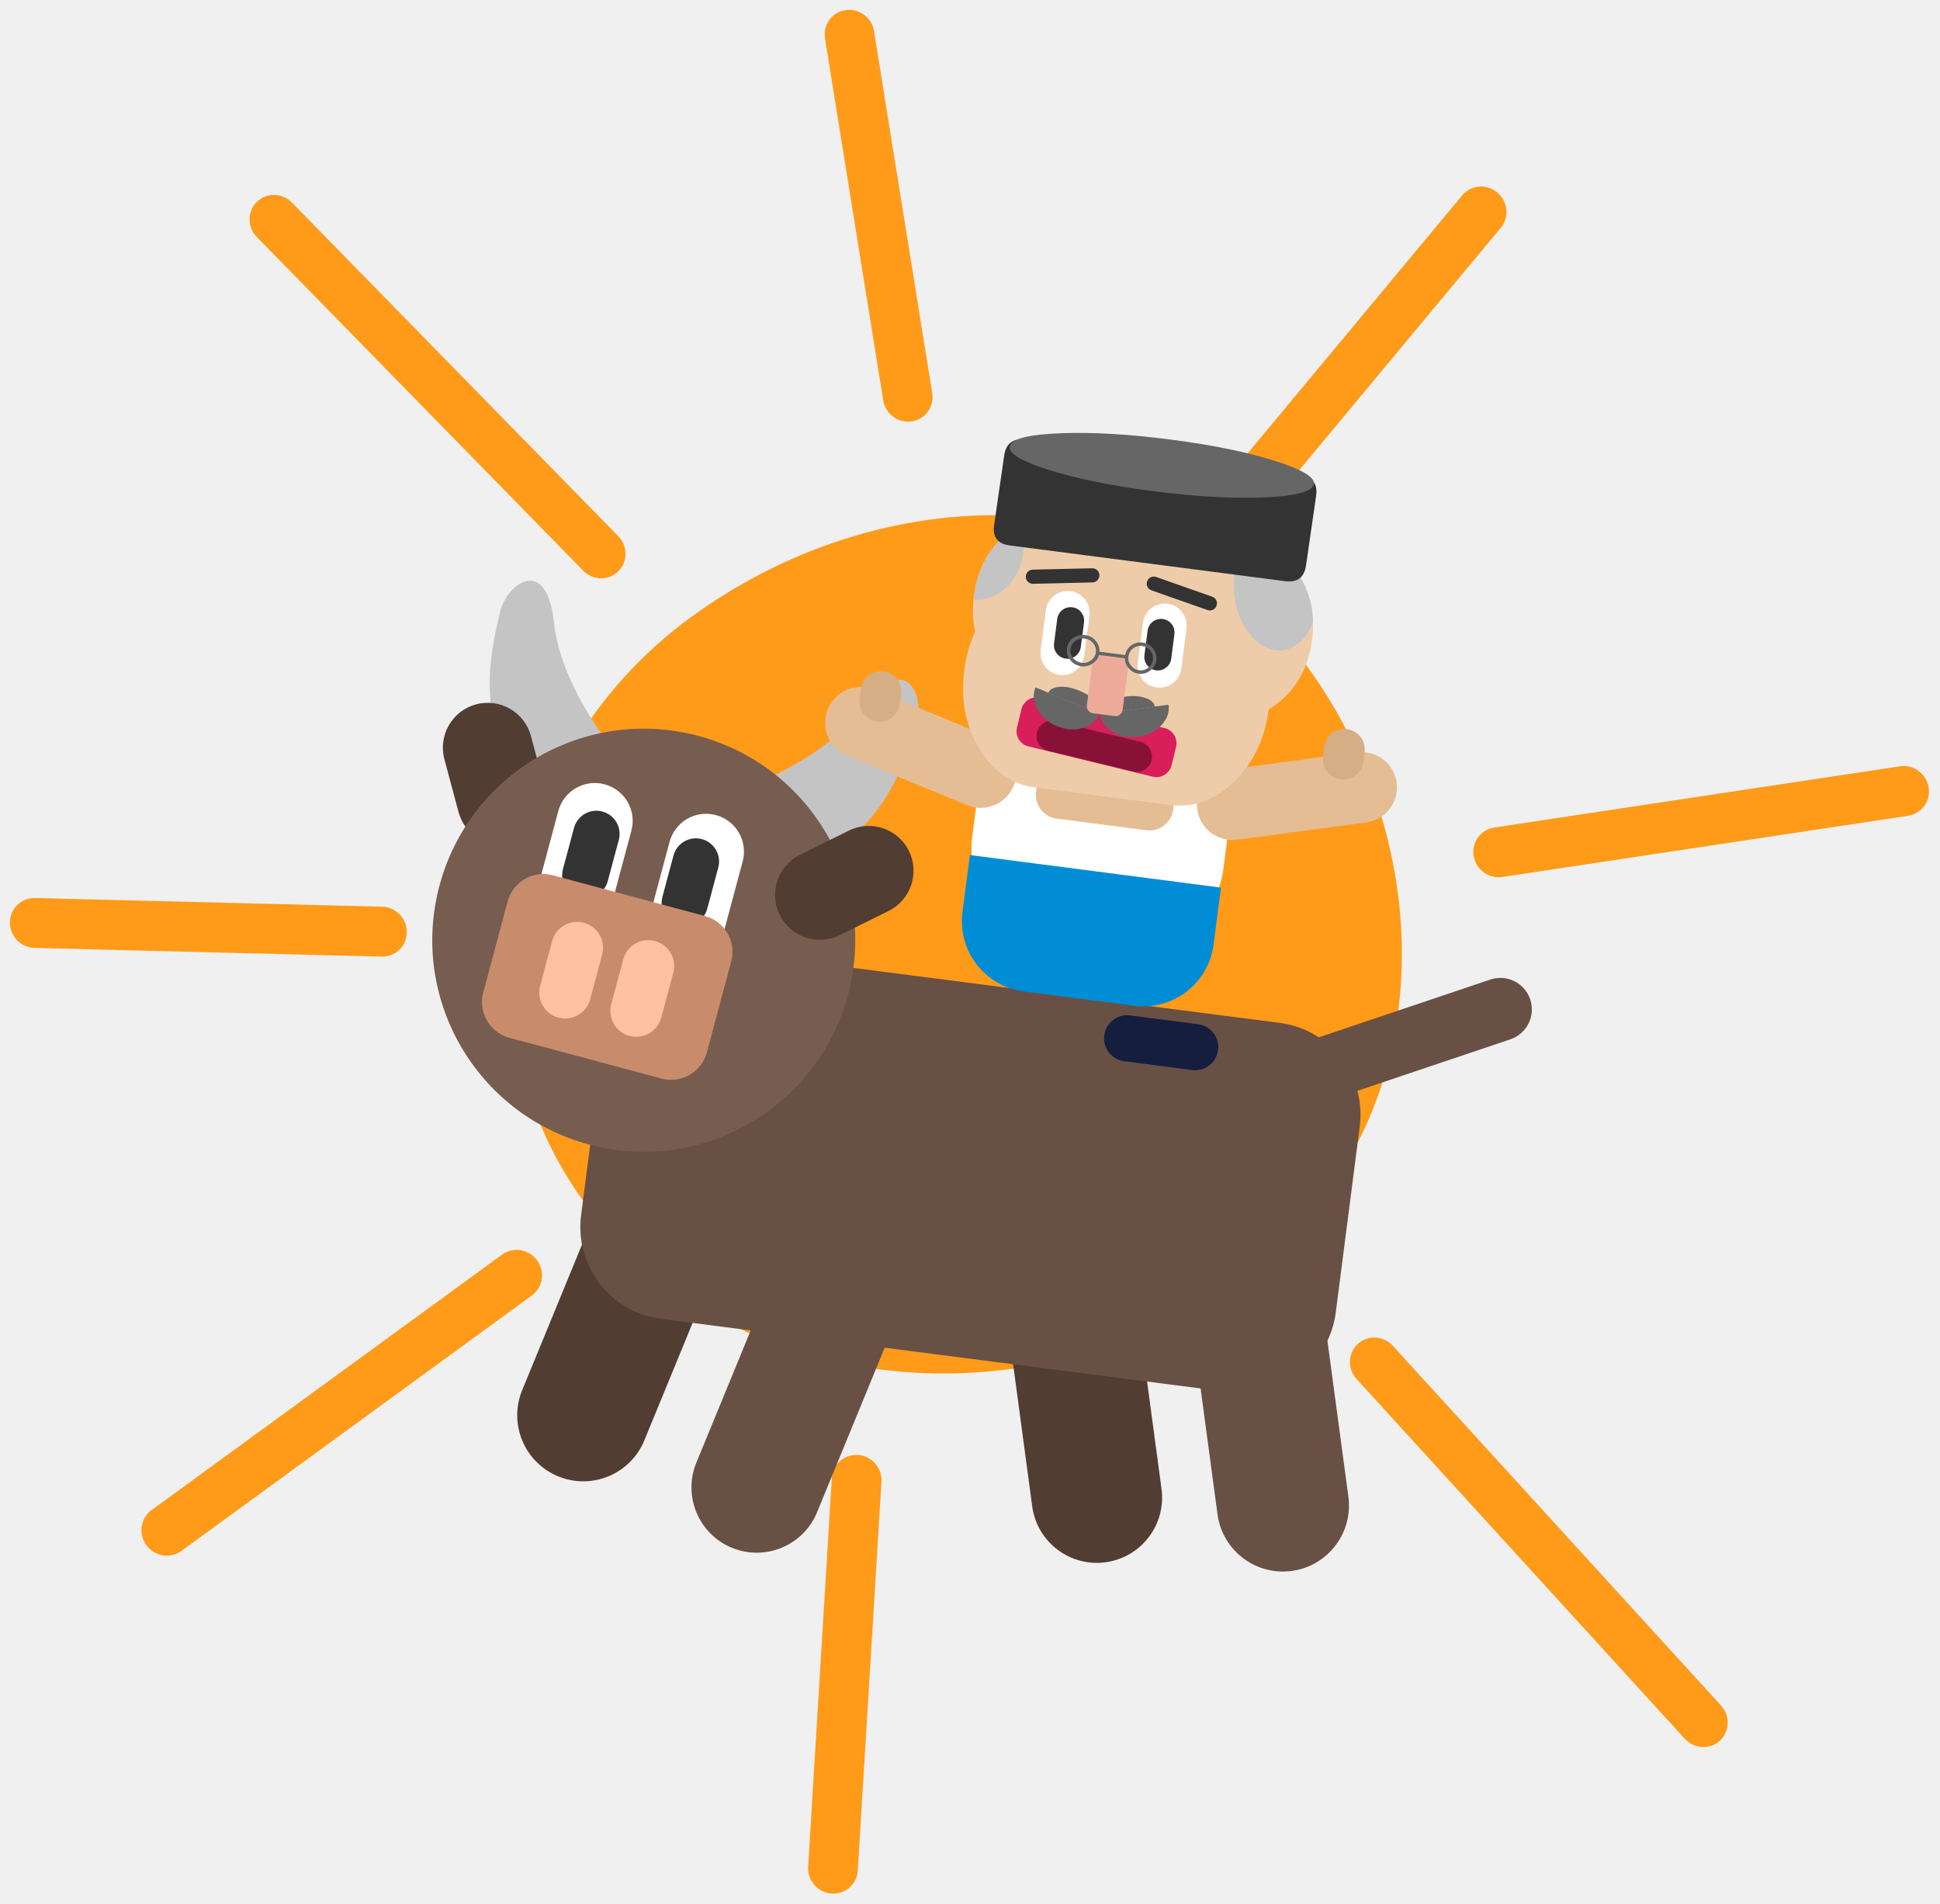
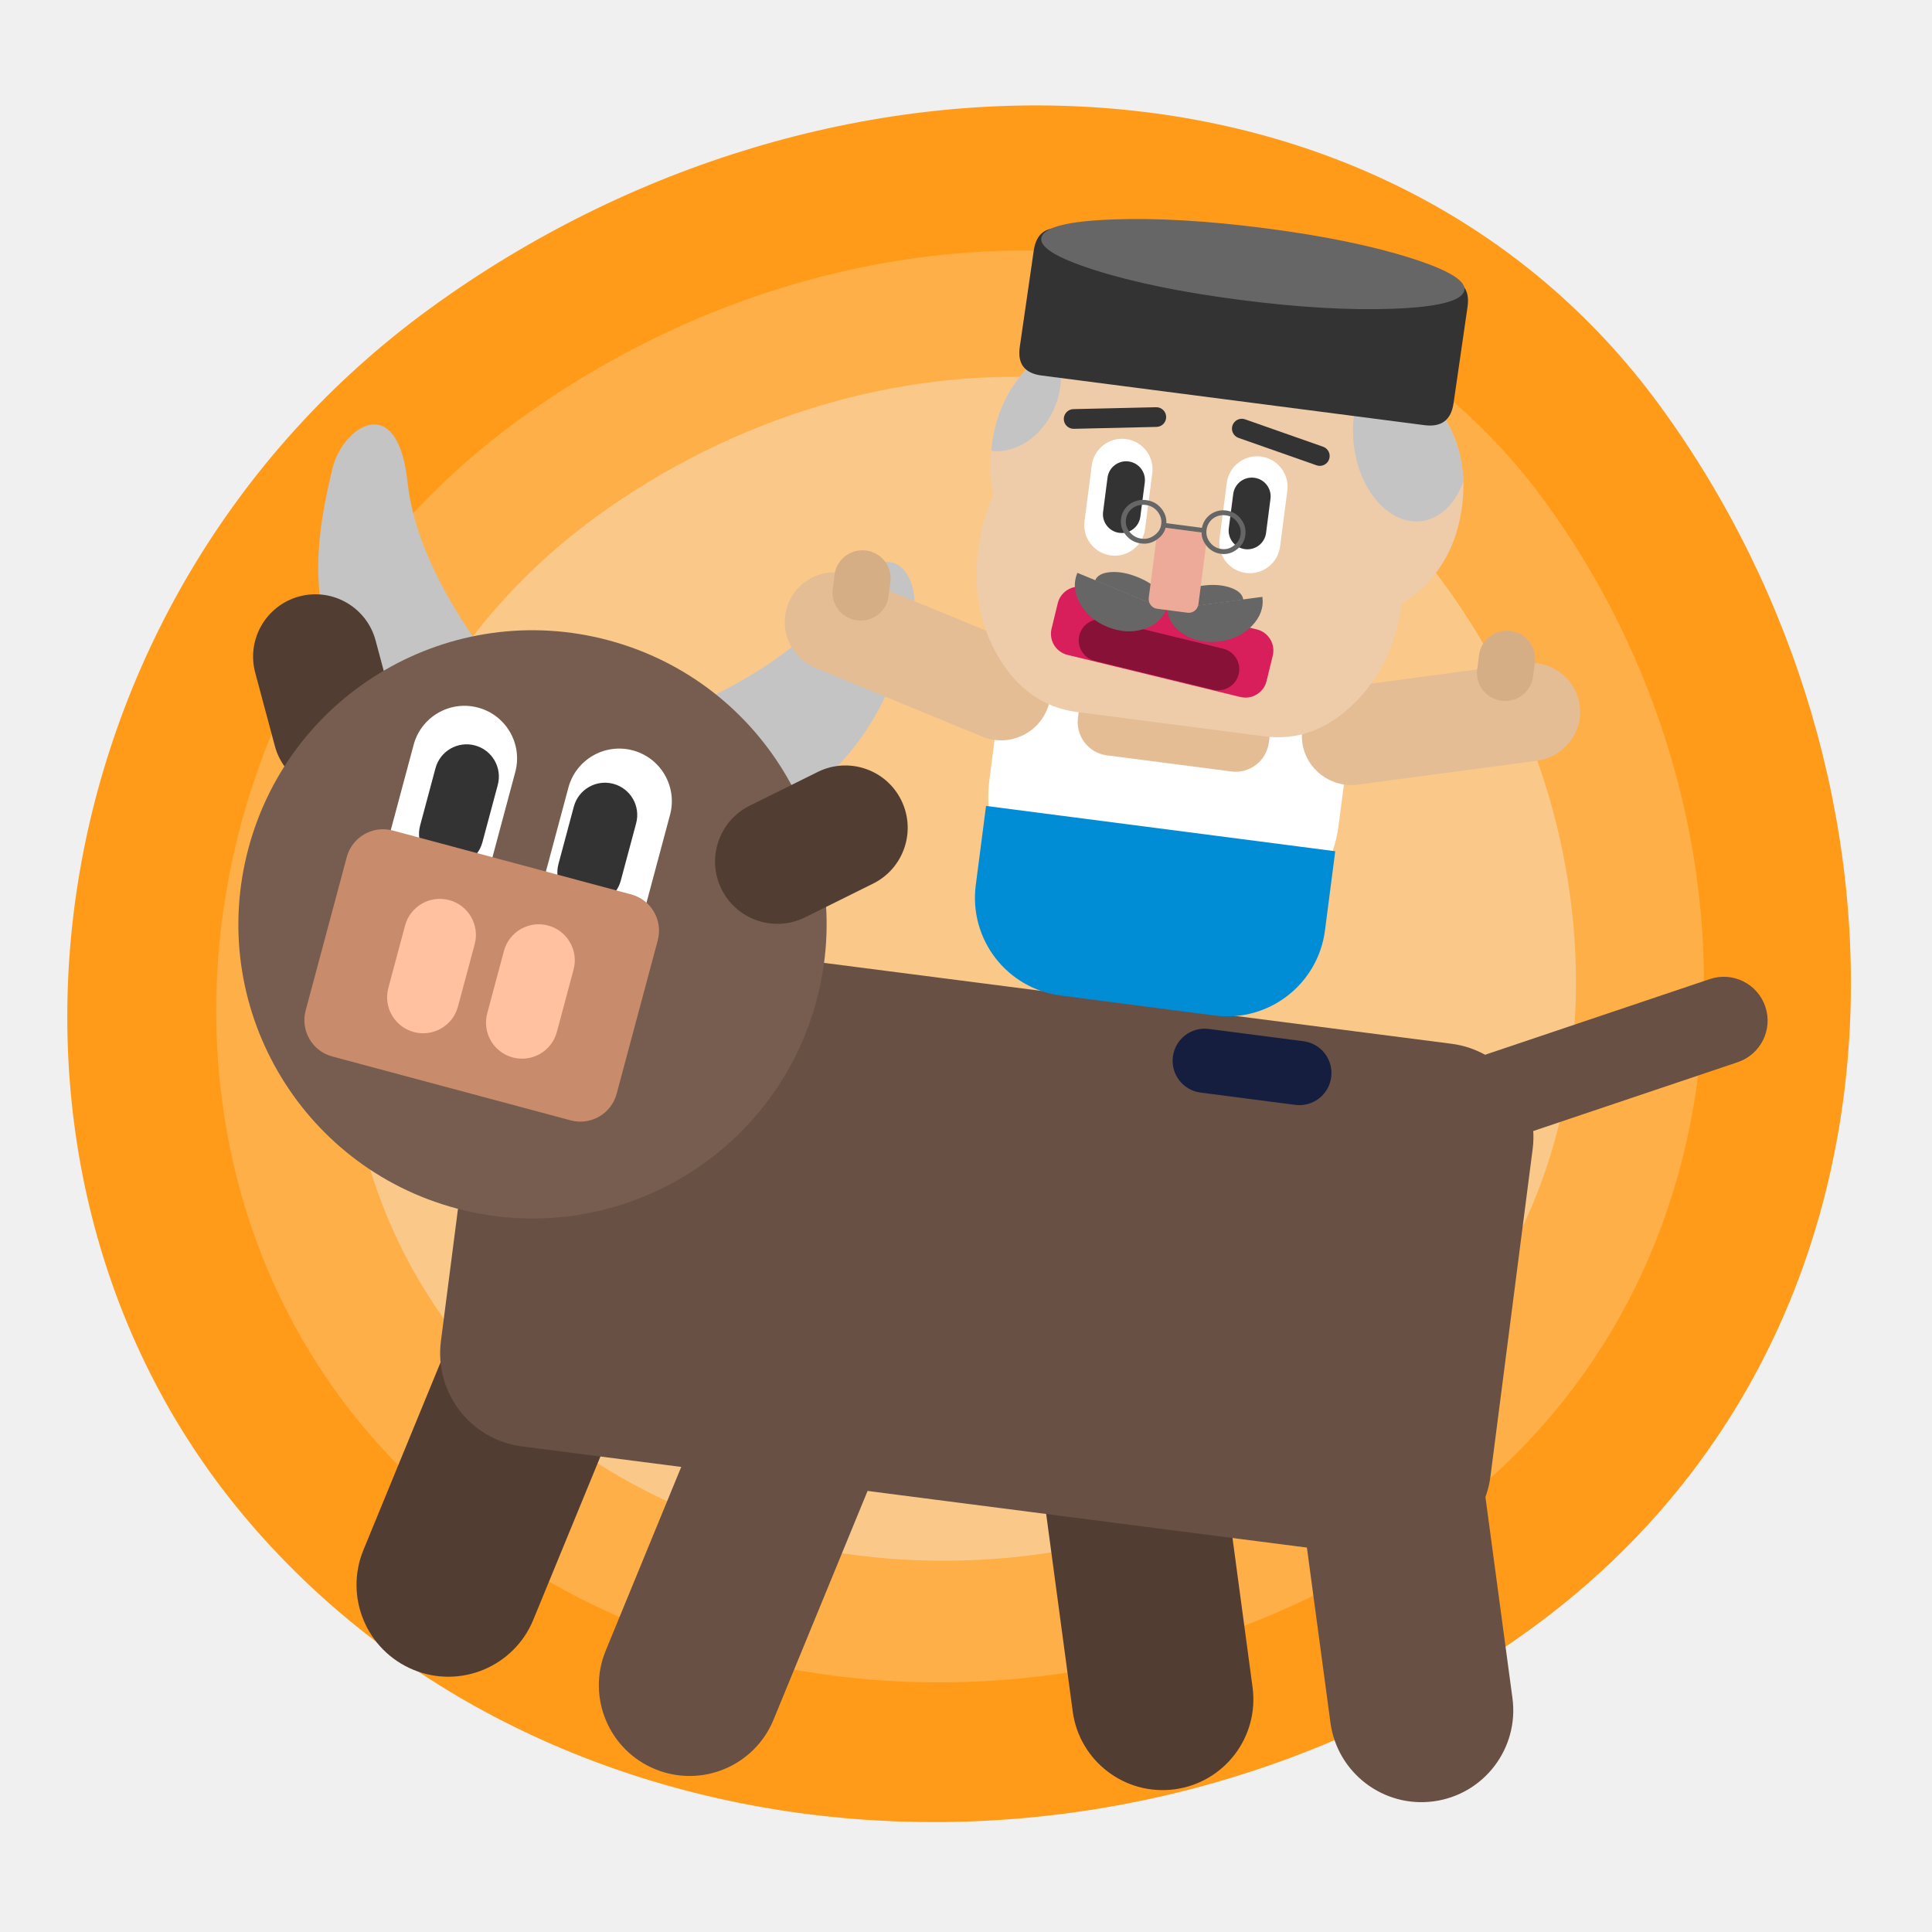
- <svg xmlns="http://www.w3.org/2000/svg" width="632" height="620" viewBox="0 0 632 620" fill="none">
+ <svg xmlns="http://www.w3.org/2000/svg" width="620" height="620" viewBox="0 0 620 620" fill="none">
  <g clip-path="url(#clip0)">
-     <path d="M559.587 567.503C557.994 568.661 556.022 569.182 554.049 568.966C552.075 568.751 550.238 567.814 548.889 566.336L441.867 449.058C440.44 447.46 439.69 445.37 439.779 443.244C439.868 441.118 440.789 439.126 442.343 437.701C443.897 436.276 445.958 435.532 448.079 435.632C450.2 435.731 452.209 436.666 453.672 438.232L560.695 555.512C562.15 557.106 562.924 559.206 562.847 561.349C562.769 563.491 561.846 565.501 560.281 566.937C560.06 567.138 559.828 567.327 559.587 567.503Z" fill="#FF9B19" />
-     <path d="M425.569 216.657C470.116 277.578 469.999 368.283 404.632 415.843C339.265 463.403 245.771 456.652 195.989 398.654C146.827 341.378 159.938 248.405 225.305 200.845C290.672 153.285 381.022 155.736 425.569 216.657Z" fill="#FF9B19" />
-     <path d="M200.519 186.841C198.964 187.971 197.048 188.495 195.119 188.319C193.19 188.143 191.377 187.278 190.011 185.881L83.655 77.191C82.907 76.426 82.314 75.524 81.91 74.535C81.506 73.546 81.299 72.49 81.3 71.428C81.303 69.282 82.155 67.238 83.669 65.747C85.183 64.255 87.236 63.439 89.374 63.476C91.513 63.513 93.563 64.401 95.074 65.945L201.423 174.636C202.242 175.472 202.875 176.473 203.278 177.571C203.681 178.668 203.845 179.835 203.759 180.994C203.672 182.153 203.338 183.275 202.778 184.285C202.218 185.294 201.446 186.167 200.514 186.844L200.519 186.841Z" fill="#FF9B19" />
-     <path d="M300.531 135.825C299.415 136.636 298.105 137.142 296.727 137.294C295.349 137.446 293.95 137.24 292.664 136.694C291.378 136.148 290.248 135.282 289.383 134.178C288.519 133.074 287.948 131.77 287.727 130.392L268.764 12.488C268.421 10.358 268.934 8.193 270.19 6.469C271.446 4.744 273.341 3.602 275.459 3.293C277.578 2.983 279.745 3.533 281.485 4.82C283.225 6.107 284.395 8.026 284.737 10.156L303.701 128.06C303.939 129.533 303.768 131.036 303.209 132.406C302.65 133.775 301.724 134.958 300.531 135.825V135.825Z" fill="#FF9B19" />
-     <path d="M129.242 310.052C127.828 311.076 126.112 311.605 124.353 311.558L10.992 308.726C8.892 308.599 6.91 307.66 5.463 306.107C4.017 304.555 3.219 302.51 3.237 300.403C3.256 298.296 4.089 296.291 5.562 294.811C7.035 293.331 9.032 292.492 11.134 292.469L124.484 295.302C126.185 295.344 127.839 295.921 129.211 296.951C130.583 297.982 131.605 299.414 132.131 301.044C132.657 302.675 132.661 304.422 132.143 306.038C131.624 307.655 130.61 309.059 129.242 310.052V310.052Z" fill="#FF9B19" />
-     <path d="M173.288 421.914L59.089 505.139C57.352 506.405 55.175 506.918 53.036 506.565C50.897 506.212 48.971 505.023 47.683 503.258C46.395 501.493 45.849 499.298 46.166 497.155C46.483 495.013 47.637 493.098 49.374 491.832L163.573 408.607C165.31 407.341 167.487 406.828 169.626 407.181C171.765 407.534 173.69 408.723 174.979 410.488C176.267 412.253 176.813 414.448 176.496 416.591C176.178 418.733 175.025 420.648 173.288 421.914Z" fill="#FF9B19" />
-     <path d="M276.181 615.217C274.942 616.118 273.466 616.641 271.927 616.725C270.388 616.809 268.85 616.45 267.494 615.691C266.138 614.931 265.02 613.803 264.272 612.438C263.524 611.074 263.176 609.53 263.27 607.987L270.98 481.464C271.029 480.388 271.29 479.337 271.75 478.37C272.21 477.404 272.858 476.541 273.658 475.834C274.457 475.126 275.391 474.588 276.406 474.249C277.421 473.911 278.496 473.779 279.569 473.862C280.642 473.945 281.691 474.241 282.655 474.733C283.619 475.224 284.479 475.902 285.185 476.726C285.891 477.55 286.428 478.504 286.766 479.532C287.104 480.56 287.235 481.643 287.153 482.716L279.443 609.239C279.372 610.421 279.044 611.569 278.48 612.602C277.917 613.635 277.132 614.528 276.181 615.217V615.217Z" fill="#FF9B19" />
-     <path d="M625.108 264.254C624.075 265.005 622.874 265.497 621.605 265.687L489.522 285.616C488.464 285.789 487.379 285.749 486.329 285.498C485.28 285.247 484.287 284.791 483.408 284.155C482.53 283.52 481.783 282.718 481.212 281.795C480.64 280.873 480.255 279.849 480.078 278.783C479.902 277.717 479.937 276.63 480.183 275.584C480.429 274.539 480.88 273.556 481.511 272.693C482.141 271.83 482.938 271.103 483.856 270.556C484.773 270.008 485.792 269.651 486.855 269.504L618.939 249.57C620.739 249.297 622.588 249.641 624.187 250.548C625.787 251.454 627.045 252.869 627.757 254.565C628.47 256.261 628.596 258.14 628.115 259.897C627.635 261.655 626.575 263.189 625.108 264.254Z" fill="#FF9B19" />
-     <path d="M409.305 169.5C407.709 170.658 405.736 171.184 403.758 170.979C401.78 170.773 399.934 169.85 398.567 168.384C397.2 166.917 396.407 165.009 396.336 163.017C396.266 161.026 396.924 159.089 398.186 157.571L476.38 63.581C477.757 61.95 479.73 60.941 481.869 60.775C484.007 60.609 486.138 61.3 487.796 62.696C489.455 64.092 490.506 66.08 490.721 68.228C490.936 70.375 490.297 72.507 488.943 74.158L410.748 168.148C410.324 168.656 409.84 169.11 409.305 169.5Z" fill="#FF9B19" />
-     <path d="M281.693 229.868C268.6 247.811 240.512 258.568 228.105 261.703C230.512 273.61 241.169 294.261 264.536 281.605C287.903 268.948 294.068 250.887 298.587 235.838C301.425 226.388 294.786 211.925 281.693 229.868Z" fill="#C4C4C4" />
-     <path d="M180.468 202.745C182.835 224.831 201.782 248.19 210.959 257.109C202.921 266.217 183.367 278.773 169.458 256.129C155.55 233.484 159.242 214.761 162.853 199.468C165.12 189.866 178.101 180.659 180.468 202.745Z" fill="#C4C4C4" />
-     <rect x="319.447" y="365.467" width="42.508" height="147.498" rx="21.254" transform="rotate(-7.65429 319.447 365.467)" fill="#523D33" />
-     <rect x="495.225" y="315.761" width="20.532" height="100.872" rx="10.266" transform="rotate(71.3905 495.225 315.761)" fill="#685044" />
-     <rect x="218.017" y="336.235" width="43.02" height="147.498" rx="21.51" transform="rotate(22.3457 218.017 336.235)" fill="#523D33" />
-     <rect x="200.973" y="305.308" width="247.879" height="121.379" rx="30.149" transform="rotate(7.34571 200.973 305.308)" fill="#685044" />
-     <rect x="274.86" y="359.601" width="42.508" height="147.498" rx="21.254" transform="rotate(22.3457 274.86 359.601)" fill="#685044" />
-     <rect x="379.849" y="368.324" width="43.02" height="147.498" rx="21.51" transform="rotate(-7.65428 379.849 368.324)" fill="#685044" />
-     <path d="M402.448 252.93C404.624 236.156 392.782 220.793 375.999 218.617L354.978 215.89C338.194 213.714 322.825 225.547 320.65 242.321L316.74 272.465C314.565 289.239 326.406 304.601 343.19 306.778L364.211 309.504C380.994 311.681 396.363 299.848 398.539 283.074L402.448 252.93Z" fill="white" />
-     <path d="M396.809 342.012C397.343 337.896 394.445 334.127 390.337 333.594L368.133 330.714C364.024 330.181 360.261 333.086 359.727 337.202V337.202C359.193 341.318 362.091 345.087 366.2 345.62L388.403 348.5C392.512 349.032 396.275 346.128 396.809 342.012V342.012Z" fill="#151E3F" />
-     <path d="M390.04 263.602C389.197 257.294 393.687 251.49 400.068 250.637L441.937 245.043C448.318 244.19 454.174 248.613 455.017 254.921V254.921C455.86 261.229 451.37 267.034 444.989 267.886L403.12 273.481C396.739 274.333 390.883 269.911 390.04 263.602V263.602Z" fill="#E4BD95" />
-     <path d="M431.444 243.132C431.909 239.545 435.216 237.017 438.83 237.486V237.486C442.444 237.955 444.997 241.242 444.532 244.829L444.094 248.2C443.629 251.787 440.322 254.314 436.708 253.846V253.846C433.094 253.377 430.541 250.089 431.007 246.503L431.444 243.132Z" fill="#D6AE86" />
-     <path d="M330.249 255.904C327.799 261.851 320.991 264.687 315.044 262.236L276.019 246.16C270.072 243.71 267.237 236.902 269.687 230.954V230.954C272.137 225.007 278.945 222.172 284.892 224.622L323.916 240.698C329.864 243.149 332.699 249.956 330.249 255.904V255.904Z" fill="#E4BD95" />
-     <path d="M280.477 224.291C280.942 220.704 284.249 218.176 287.863 218.645V218.645C291.477 219.114 294.03 222.401 293.565 225.988L293.127 229.359C292.662 232.946 289.355 235.474 285.741 235.005V235.005C282.127 234.536 279.574 231.249 280.04 227.662L280.477 224.291Z" fill="#D6AE86" />
-     <path d="M386.08 233.773C386.639 229.464 383.619 225.52 379.335 224.964L350.132 221.176C345.848 220.621 341.922 223.664 341.363 227.974L337.493 257.811C336.934 262.12 339.954 266.065 344.238 266.62L373.441 270.408C377.725 270.963 381.651 267.92 382.21 263.61L386.08 233.773Z" fill="#E4BD95" />
-     <path d="M313.555 297.026C311.915 309.672 320.815 321.25 333.434 322.887L369.535 327.569C382.154 329.206 393.713 320.281 395.354 307.635L397.759 289.088L315.96 278.479L313.555 297.026Z" fill="#008DD5" />
-     <path d="M402.023 254.607C395.794 260.643 388.877 263.168 381.272 262.182L337.185 256.464C329.58 255.477 323.522 251.27 319.011 243.84C314.536 236.345 312.919 227.819 314.158 218.264C314.755 213.66 315.934 209.468 317.694 205.69C316.896 202.05 316.764 198.168 317.299 194.043C318.29 186.405 321.287 180.163 326.29 175.315C331.265 170.464 336.806 168.434 342.912 169.226L409.022 177.8C415.1 178.589 419.939 181.965 423.54 187.928C427.141 193.892 428.446 200.692 427.455 208.33C426.46 216.002 423.461 222.263 418.458 227.11C416.797 228.72 415.076 230.022 413.295 231.015C413.291 231.047 413.286 231.082 413.282 231.12C412.042 240.676 408.289 248.505 402.023 254.607Z" fill="#EECCAA" />
-     <path d="M372.351 202.816C372.86 198.893 376.446 196.125 380.362 196.633V196.633C384.277 197.14 387.038 200.732 386.53 204.655L384.836 217.715C384.327 221.638 380.741 224.407 376.825 223.899V223.899C372.91 223.391 370.149 219.799 370.657 215.876L372.351 202.816Z" fill="white" />
-     <path d="M340.723 198.714C341.231 194.791 344.818 192.023 348.733 192.531V192.531C352.648 193.038 355.41 196.63 354.901 200.553L353.207 213.613C352.698 217.536 349.112 220.305 345.197 219.797V219.797C341.281 219.289 338.52 215.697 339.029 211.774L340.723 198.714Z" fill="white" />
-     <path d="M373.866 205.391C374.177 202.988 376.383 201.292 378.793 201.605V201.605C381.202 201.917 382.903 204.119 382.591 206.523L381.551 214.541C381.239 216.945 379.033 218.64 376.624 218.328V218.328C374.214 218.015 372.514 215.813 372.826 213.409L373.866 205.391Z" fill="#333333" />
-     <path d="M344.418 201.572C344.73 199.168 346.936 197.473 349.345 197.785V197.785C351.754 198.098 353.455 200.3 353.143 202.704L352.103 210.722C351.791 213.125 349.585 214.821 347.176 214.508V214.508C344.767 214.196 343.066 211.994 343.378 209.59L344.418 201.572Z" fill="#333333" />
-     <path d="M332.76 230.994C333.423 228.271 336.167 226.602 338.89 227.265L379.393 237.129C382.116 237.793 383.786 240.537 383.123 243.26L381.669 249.228C381.006 251.95 378.261 253.62 375.539 252.957L335.035 243.092C332.313 242.429 330.643 239.684 331.306 236.962L332.76 230.994Z" fill="#D81E5B" />
-     <path d="M337.816 238.527C338.462 235.874 341.137 234.247 343.79 234.893L371.503 241.643C374.156 242.289 375.783 244.964 375.137 247.617V247.617C374.491 250.27 371.816 251.897 369.163 251.251L341.45 244.501C338.797 243.855 337.17 241.18 337.816 238.527V238.527Z" fill="#881138" />
-     <path d="M337.348 223.878L347.712 228.148L358.193 232.465C357.241 234.776 355.415 236.325 352.716 237.113C350.018 237.901 347.224 237.7 344.336 236.51C341.447 235.32 339.322 233.495 337.961 231.035C336.601 228.575 336.396 226.189 337.348 223.878Z" fill="#666666" />
-     <path d="M341.511 225.651L349.802 229.067L358.186 232.52C358.662 231.365 358.255 230.047 356.966 228.566C355.677 227.085 353.877 225.869 351.566 224.917C349.255 223.965 347.121 223.561 345.162 223.704C343.204 223.847 341.987 224.496 341.511 225.651Z" fill="#666666" />
-     <path d="M380.691 229.5L369.581 230.984L358.346 232.485C358.677 234.962 360.046 236.926 362.455 238.376C364.863 239.826 367.616 240.344 370.712 239.931C373.809 239.517 376.329 238.295 378.272 236.263C380.216 234.232 381.022 231.977 380.691 229.5Z" fill="#666666" />
-     <path d="M376.213 230.152L367.326 231.339L358.337 232.54C358.172 231.301 358.901 230.13 360.526 229.027C362.15 227.924 364.201 227.208 366.678 226.877C369.155 226.546 371.323 226.699 373.18 227.337C375.037 227.975 376.048 228.913 376.213 230.152Z" fill="#666666" />
-     <path d="M367.568 216.89C367.732 215.628 366.854 214.473 365.608 214.312L358.488 213.388C357.241 213.227 356.098 214.119 355.935 215.381L354.076 229.714C353.912 230.977 354.79 232.131 356.036 232.293L363.156 233.216C364.403 233.378 365.546 232.486 365.709 231.223L367.568 216.89Z" fill="#EEAA99" />
-     <path fill-rule="evenodd" clip-rule="evenodd" d="M357.027 212.64C357.065 212.341 357.353 212.133 357.67 212.174L367.069 213.403C367.386 213.444 367.611 213.719 367.573 214.018C367.534 214.316 367.247 214.524 366.93 214.483L357.531 213.255C357.214 213.213 356.989 212.938 357.027 212.64Z" fill="#666666" />
-     <path fill-rule="evenodd" clip-rule="evenodd" d="M350.284 208.726C349.385 209.417 348.879 210.291 348.742 211.374C348.605 212.459 348.882 213.418 349.583 214.286C350.318 215.198 351.24 215.716 352.373 215.866C353.506 216.016 354.504 215.754 355.403 215.066C355.409 215.061 355.415 215.057 355.421 215.053C356.346 214.398 356.864 213.546 357 212.468C357.136 211.389 356.848 210.409 356.113 209.498C355.412 208.63 354.508 208.127 353.368 207.976C352.232 207.825 351.214 208.072 350.284 208.726ZM349.576 207.81C350.747 206.981 352.069 206.658 353.511 206.849C354.952 207.04 356.137 207.696 357.032 208.805C357.953 209.947 358.339 211.23 358.163 212.622C357.988 214.012 357.301 215.137 356.129 215.969C354.987 216.839 353.677 217.184 352.231 216.993C350.783 216.801 349.585 216.121 348.664 214.979C347.769 213.87 347.404 212.606 347.579 211.219C347.754 209.834 348.421 208.693 349.559 207.822C349.564 207.818 349.57 207.814 349.576 207.81Z" fill="#666666" />
-     <path fill-rule="evenodd" clip-rule="evenodd" d="M369.108 211.167C368.237 211.862 367.744 212.738 367.607 213.821C367.471 214.906 367.734 215.864 368.407 216.728C369.114 217.636 370.002 218.15 371.097 218.295C372.191 218.44 373.156 218.173 374.027 217.481C374.033 217.477 374.039 217.472 374.044 217.468C374.941 216.81 375.445 215.956 375.581 214.878C375.717 213.799 375.444 212.821 374.737 211.913C374.064 211.048 373.193 210.549 372.092 210.403C370.994 210.258 370.009 210.509 369.108 211.167ZM368.428 210.255C369.564 209.422 370.842 209.092 372.234 209.277C373.626 209.461 374.768 210.112 375.628 211.216C376.513 212.354 376.88 213.634 376.704 215.027C376.529 216.416 375.861 217.544 374.724 218.381C373.618 219.256 372.35 219.607 370.955 219.422C369.556 219.236 368.402 218.562 367.516 217.425C366.656 216.321 366.309 215.058 366.484 213.672C366.659 212.286 367.309 211.143 368.411 210.268C368.417 210.263 368.423 210.259 368.428 210.255Z" fill="#666666" />
-     <path d="M334.174 187.886C334.144 186.613 335.153 185.557 336.426 185.528L355.794 185.082C357.068 185.053 358.124 186.061 358.153 187.335V187.335C358.183 188.608 357.174 189.664 355.901 189.694L336.532 190.139C335.259 190.168 334.203 189.16 334.174 187.886V187.886Z" fill="#333333" />
-     <path d="M373.694 189.327C374.116 188.125 375.432 187.493 376.634 187.915L394.913 194.336C396.114 194.758 396.746 196.075 396.324 197.276V197.276C395.902 198.478 394.586 199.11 393.384 198.688L375.106 192.267C373.904 191.845 373.272 190.529 373.694 189.327V189.327Z" fill="#333333" />
-     <mask id="mask0" style="mask-type:alpha" maskUnits="userSpaceOnUse" x="313" y="169" width="115" height="94">
-       <path d="M402.023 254.607C395.794 260.643 388.877 263.168 381.272 262.182L337.185 256.464C329.58 255.478 323.522 251.27 319.011 243.841C314.536 236.345 312.919 227.82 314.158 218.264C314.755 213.66 315.934 209.469 317.694 205.69C316.896 202.051 316.764 198.168 317.299 194.043C318.29 186.405 321.287 180.163 326.29 175.315C331.265 170.464 336.806 168.434 342.912 169.226L409.022 177.8C415.1 178.589 419.939 181.965 423.54 187.928C427.141 193.892 428.446 200.693 427.455 208.33C426.46 216.003 423.461 222.263 418.458 227.11C416.797 228.72 415.076 230.022 413.295 231.015C413.291 231.048 413.286 231.083 413.282 231.12C412.042 240.676 408.289 248.505 402.023 254.607Z" fill="#EECCAA" />
+     <path d="M532.637 130.143C620.42 250.194 620.19 428.936 491.378 522.659C362.566 616.381 178.328 603.077 80.228 488.785C-16.649 375.918 9.187 192.707 137.999 98.985C266.81 5.263 444.853 10.093 532.637 130.143Z" fill="#FF9B19" />
+     <path d="M495.644 160.725C568.865 260.859 568.673 409.949 461.231 488.123C353.788 566.296 200.115 555.2 118.29 459.869C37.484 365.726 59.034 212.91 166.476 134.736C273.918 56.562 422.424 60.591 495.644 160.725Z" fill="#FFAF47" />
+     <path d="M463.435 187.353C523.975 270.146 523.817 393.417 434.981 458.052C346.146 522.688 219.085 513.514 151.43 434.692C84.618 356.852 102.436 230.5 191.272 165.865C280.107 101.229 402.895 104.56 463.435 187.353Z" fill="#FAC98A" />
+     <path d="M269.486 192.04C251.549 216.622 213.068 231.358 196.07 235.653C199.368 251.966 213.968 280.258 245.981 262.919C277.993 245.58 286.439 220.836 292.63 200.218C296.518 187.272 287.422 167.458 269.486 192.04Z" fill="#C4C4C4" />
+     <path d="M130.809 154.881C134.051 185.138 160.008 217.14 172.581 229.359C161.568 241.837 134.779 259.039 115.725 228.016C96.671 196.994 101.728 171.342 106.675 150.391C109.782 137.236 127.566 124.624 130.809 154.881Z" fill="#C4C4C4" />
+     <rect x="321.208" y="377.81" width="58.236" height="202.071" rx="29.118" transform="rotate(-7.65429 321.208 377.81)" fill="#523D33" />
+     <rect x="562.024" y="309.712" width="28.129" height="138.194" rx="14.064" transform="rotate(71.3905 562.024 309.712)" fill="#685044" />
+     <rect x="182.25" y="337.762" width="58.938" height="202.071" rx="29.469" transform="rotate(22.3457 182.25 337.762)" fill="#523D33" />
+     <rect x="158.899" y="295.392" width="339.592" height="166.288" rx="30.149" transform="rotate(7.34571 158.899 295.392)" fill="#685044" />
+     <rect x="260.125" y="369.773" width="58.236" height="202.071" rx="29.118" transform="rotate(22.3457 260.125 369.773)" fill="#685044" />
+     <rect x="403.959" y="381.724" width="58.938" height="202.071" rx="29.469" transform="rotate(-7.65428 403.959 381.724)" fill="#685044" />
+     <path d="M434.92 223.634C437.9 200.654 421.677 179.607 398.684 176.625L369.885 172.89C346.892 169.908 325.836 186.12 322.856 209.1L317.5 250.396C314.519 273.377 330.743 294.423 353.736 297.406L382.534 301.141C405.527 304.123 426.583 287.911 429.564 264.931L434.92 223.634Z" fill="white" />
+     <path d="M427.194 345.676C427.926 340.037 423.956 334.874 418.327 334.143L387.908 330.198C382.279 329.468 377.123 333.448 376.392 339.087V339.087C375.661 344.726 379.631 349.889 385.26 350.619L415.678 354.564C421.307 355.294 426.463 351.315 427.194 345.676V345.676Z" fill="#151E3F" />
+     <path d="M417.92 238.255C416.765 229.613 422.916 221.661 431.658 220.493L489.019 212.829C497.761 211.661 505.784 217.72 506.938 226.362V226.362C508.093 235.004 501.942 242.956 493.2 244.124L435.839 251.788C427.097 252.956 419.074 246.897 417.92 238.255V238.255Z" fill="#E4BD95" />
+     <path d="M474.643 210.21C475.28 205.296 479.811 201.833 484.762 202.475V202.475C489.713 203.117 493.21 207.621 492.573 212.535L491.974 217.154C491.337 222.067 486.806 225.53 481.855 224.888V224.888C476.904 224.246 473.407 219.742 474.044 214.828L474.643 210.21Z" fill="#D6AE86" />
+     <path d="M336.007 227.707C332.65 235.856 323.324 239.74 315.176 236.383L261.713 214.358C253.565 211.001 249.681 201.675 253.037 193.527V193.527C256.394 185.379 265.721 181.495 273.869 184.851L327.332 206.876C335.48 210.233 339.364 219.559 336.007 227.707V227.707Z" fill="#E4BD95" />
+     <path d="M267.82 184.398C268.457 179.484 272.987 176.022 277.939 176.664V176.664C282.89 177.306 286.387 181.81 285.75 186.724L285.151 191.342C284.514 196.256 279.983 199.719 275.032 199.077V199.077C270.081 198.434 266.583 193.93 267.221 189.016L267.82 184.398Z" fill="#D6AE86" />
+     <path d="M412.495 197.389C413.261 191.485 409.124 186.082 403.255 185.32L363.247 180.131C357.378 179.37 351.999 183.54 351.234 189.444L345.932 230.32C345.166 236.225 349.303 241.628 355.172 242.389L395.18 247.578C401.049 248.339 406.428 244.17 407.194 238.266L412.495 197.389Z" fill="#E4BD95" />
+     <path d="M313.136 284.044C310.889 301.369 323.082 317.232 340.37 319.474L389.829 325.889C407.117 328.131 422.953 315.904 425.2 298.579L428.495 273.17L316.432 258.635L313.136 284.044Z" fill="#008DD5" />
+     <path d="M434.338 225.931C425.803 234.201 416.327 237.66 405.909 236.309L345.509 228.475C335.091 227.124 326.792 221.359 320.611 211.181C314.481 200.913 312.265 189.233 313.963 176.141C314.781 169.834 316.396 164.092 318.807 158.916C317.714 153.929 317.534 148.611 318.267 142.959C319.624 132.496 323.729 123.943 330.583 117.302C337.399 110.656 344.99 107.875 353.355 108.96L443.925 120.707C452.253 121.787 458.883 126.412 463.816 134.582C468.749 142.752 470.537 152.069 469.179 162.532C467.816 173.044 463.707 181.62 456.853 188.261C454.577 190.467 452.22 192.25 449.78 193.611C449.775 193.655 449.768 193.703 449.762 193.754C448.064 206.846 442.922 217.571 434.338 225.931Z" fill="#EECCAA" />
+     <path d="M393.687 154.978C394.384 149.604 399.298 145.811 404.661 146.507V146.507C410.025 147.202 413.809 152.123 413.112 157.497L410.791 175.39C410.094 180.764 405.18 184.557 399.817 183.861V183.861C394.453 183.166 390.669 178.245 391.366 172.871L393.687 154.978Z" fill="white" />
+     <path d="M350.355 149.358C351.052 143.984 355.965 140.191 361.329 140.887V140.887C366.693 141.583 370.477 146.503 369.779 151.878L367.459 169.77C366.762 175.145 361.848 178.937 356.485 178.242V178.242C351.121 177.546 347.337 172.625 348.034 167.251L350.355 149.358Z" fill="white" />
+     <path d="M395.761 158.506C396.188 155.213 399.211 152.89 402.511 153.318V153.318C405.812 153.746 408.142 156.763 407.715 160.056L406.29 171.041C405.863 174.334 402.841 176.657 399.54 176.229V176.229C396.239 175.801 393.909 172.784 394.337 169.491L395.761 158.506Z" fill="#333333" />
+     <path d="M355.418 153.273C355.846 149.979 358.868 147.657 362.169 148.085V148.085C365.469 148.513 367.799 151.53 367.372 154.823L365.947 165.808C365.52 169.101 362.498 171.424 359.197 170.996V170.996C355.896 170.567 353.567 167.551 353.994 164.257L355.418 153.273Z" fill="#333333" />
+     <path d="M339.446 193.581C340.355 189.851 344.115 187.564 347.845 188.472L403.334 201.987C407.065 202.895 409.352 206.655 408.443 210.386L406.452 218.561C405.544 222.291 401.783 224.579 398.053 223.67L342.564 210.156C338.834 209.247 336.547 205.487 337.455 201.757L339.446 193.581Z" fill="#D81E5B" />
+     <path d="M346.374 203.902C347.259 200.267 350.924 198.038 354.558 198.924L392.525 208.171C396.16 209.056 398.389 212.72 397.504 216.355V216.355C396.618 219.99 392.954 222.219 389.319 221.333L351.353 212.086C347.718 211.201 345.489 207.537 346.374 203.902V203.902Z" fill="#881138" />
+     <path d="M345.733 183.833L359.932 189.682L374.29 195.597C372.986 198.763 370.485 200.885 366.788 201.964C363.091 203.043 359.263 202.768 355.306 201.138C351.349 199.508 348.438 197.007 346.574 193.637C344.709 190.267 344.429 186.999 345.733 183.833Z" fill="#666666" />
+     <path d="M351.437 186.262L362.795 190.941L374.282 195.673C374.934 194.09 374.377 192.284 372.61 190.255C370.844 188.227 368.378 186.56 365.212 185.256C362.046 183.952 359.122 183.398 356.439 183.594C353.756 183.79 352.089 184.679 351.437 186.262Z" fill="#666666" />
+     <path d="M405.113 191.536L389.892 193.569L374.5 195.625C374.953 199.019 376.83 201.709 380.129 203.696C383.429 205.682 387.2 206.392 391.442 205.826C395.684 205.259 399.137 203.584 401.799 200.801C404.462 198.018 405.566 194.929 405.113 191.536Z" fill="#666666" />
+     <path d="M398.979 192.428L386.803 194.054L374.489 195.699C374.263 194.002 375.262 192.398 377.487 190.887C379.713 189.376 382.523 188.394 385.916 187.941C389.31 187.488 392.279 187.698 394.823 188.572C397.367 189.445 398.752 190.731 398.979 192.428Z" fill="#666666" />
+     <path d="M387.134 174.26C387.359 172.53 386.156 170.948 384.449 170.727L374.694 169.462C372.987 169.24 371.421 170.463 371.196 172.192L368.65 191.828C368.425 193.558 369.628 195.14 371.335 195.361L381.09 196.626C382.797 196.848 384.363 195.625 384.588 193.896L387.134 174.26Z" fill="#EEAA99" />
+     <path fill-rule="evenodd" clip-rule="evenodd" d="M372.694 168.437C372.746 168.028 373.14 167.743 373.574 167.799L386.451 169.482C386.885 169.539 387.194 169.916 387.141 170.324C387.089 170.733 386.694 171.018 386.261 170.962L373.384 169.279C372.95 169.222 372.641 168.845 372.694 168.437Z" fill="#666666" />
+     <path fill-rule="evenodd" clip-rule="evenodd" d="M363.456 163.074C362.224 164.021 361.53 165.219 361.343 166.702C361.156 168.189 361.535 169.503 362.495 170.692C363.502 171.941 364.765 172.651 366.318 172.857C367.87 173.062 369.238 172.702 370.469 171.76C370.477 171.754 370.485 171.748 370.493 171.742C371.761 170.846 372.47 169.678 372.656 168.201C372.842 166.723 372.449 165.381 371.441 164.133C370.482 162.943 369.243 162.254 367.681 162.046C366.124 161.84 364.729 162.178 363.456 163.074ZM362.486 161.819C364.091 160.685 365.901 160.241 367.876 160.503C369.851 160.765 371.474 161.664 372.7 163.183C373.963 164.748 374.49 166.505 374.25 168.413C374.01 170.316 373.069 171.858 371.463 172.997C369.899 174.189 368.104 174.663 366.123 174.4C364.139 174.137 362.498 173.206 361.236 171.642C360.01 170.122 359.51 168.39 359.75 166.491C359.989 164.592 360.904 163.03 362.462 161.837C362.47 161.831 362.478 161.825 362.486 161.819Z" fill="#666666" />
+     <path fill-rule="evenodd" clip-rule="evenodd" d="M389.245 166.419C388.051 167.371 387.376 168.571 387.189 170.054C387.001 171.541 387.362 172.853 388.284 174.038C389.252 175.281 390.469 175.985 391.969 176.184C393.467 176.382 394.79 176.016 395.984 175.069C395.991 175.063 395.999 175.057 396.007 175.051C397.236 174.149 397.926 172.979 398.112 171.502C398.299 170.024 397.924 168.684 396.956 167.441C396.034 166.256 394.84 165.572 393.332 165.373C391.828 165.173 390.479 165.517 389.245 166.419ZM388.313 165.169C389.868 164.027 391.62 163.576 393.527 163.829C395.434 164.082 396.999 164.973 398.176 166.486C399.389 168.044 399.892 169.798 399.651 171.706C399.411 173.61 398.495 175.155 396.939 176.301C395.423 177.5 393.686 177.981 391.774 177.727C389.858 177.473 388.277 176.55 387.064 174.992C385.886 173.479 385.41 171.749 385.65 169.85C385.889 167.952 386.779 166.386 388.29 165.186C388.298 165.18 388.305 165.174 388.313 165.169Z" fill="#666666" />
+     <path d="M341.384 134.525C341.344 132.78 342.725 131.333 344.47 131.293L371.004 130.683C372.749 130.643 374.195 132.024 374.236 133.769V133.769C374.276 135.514 372.894 136.96 371.149 137L344.615 137.611C342.871 137.651 341.424 136.269 341.384 134.525V134.525Z" fill="#333333" />
+     <path d="M395.526 136.498C396.104 134.851 397.908 133.985 399.554 134.564L424.596 143.36C426.242 143.938 427.108 145.742 426.529 147.388V147.388C425.951 149.035 424.148 149.901 422.501 149.322L397.46 140.526C395.814 139.948 394.948 138.144 395.526 136.498V136.498Z" fill="#333333" />
+     <mask id="mask0" style="mask-type:alpha" maskUnits="userSpaceOnUse" x="307" y="105" width="168" height="139">
+       <path d="M434.337 225.932C425.803 234.201 416.326 237.66 405.908 236.309L345.509 228.476C335.09 227.124 326.791 221.36 320.611 211.182C314.481 200.913 312.265 189.233 313.963 176.142C314.781 169.834 316.395 164.093 318.806 158.916C317.713 153.93 317.533 148.611 318.266 142.96C319.623 132.496 323.729 123.944 330.583 117.302C337.399 110.656 344.99 107.875 353.355 108.96L443.925 120.707C452.252 121.787 458.882 126.412 463.815 134.582C468.748 142.752 470.536 152.069 469.179 162.533C467.816 173.044 463.707 181.62 456.853 188.262C454.577 190.467 452.219 192.25 449.78 193.611C449.774 193.656 449.768 193.703 449.761 193.755C448.063 206.846 442.922 217.572 434.337 225.932Z" fill="#EECCAA" />
    </mask>
    <g mask="url(#mask0)">
-       <path d="M428.964 190.759C430.253 201.473 425.286 210.882 417.871 211.774C410.455 212.666 403.398 204.704 402.109 193.99C400.82 183.275 405.787 173.866 413.202 172.974C420.618 172.082 427.675 180.044 428.964 190.759Z" fill="#C4C4C4" />
-       <path d="M332.086 185.007C328.811 192.957 320.952 197.258 314.534 194.614C308.115 191.969 305.567 183.381 308.842 175.432C312.117 167.482 319.975 163.181 326.393 165.825C332.812 168.469 335.361 177.058 332.086 185.007Z" fill="#C4C4C4" />
+       <path d="M471.246 138.46C473.012 153.138 466.208 166.029 456.048 167.251C445.889 168.473 436.221 157.565 434.455 142.886C432.689 128.207 439.493 115.317 449.653 114.095C459.813 112.873 469.48 123.781 471.246 138.46Z" fill="#C4C4C4" />
+       <path d="M338.524 130.58C334.037 141.471 323.271 147.363 314.478 143.74C305.684 140.118 302.193 128.352 306.68 117.461C311.167 106.57 321.932 100.678 330.726 104.301C339.519 107.923 343.011 119.689 338.524 130.58Z" fill="#C4C4C4" />
    </g>
-     <path d="M327.142 148.351C327.713 144.414 329.986 142.703 333.961 143.218L423.645 154.85C427.621 155.366 429.323 157.592 428.752 161.53L425.471 184.151C424.9 188.089 422.626 189.8 418.651 189.284L328.967 177.652C324.992 177.137 323.29 174.91 323.861 170.973L327.142 148.351Z" fill="#333333" />
-     <path d="M381.46 143.174C395.098 144.943 406.459 147.273 415.542 150.166C424.625 153.059 428.753 155.66 427.926 157.971C427.099 160.282 421.557 161.63 411.302 162.014C401.046 162.398 389.099 161.706 375.46 159.937C361.822 158.168 350.461 155.837 341.378 152.945C332.295 150.052 328.167 147.451 328.994 145.14C329.821 142.829 335.363 141.481 345.619 141.097C355.875 140.713 367.822 141.405 381.46 143.174Z" fill="#666666" />
-     <rect x="181.349" y="270.997" width="29.192" height="46.974" rx="14.596" transform="rotate(165 181.349 270.997)" fill="#523D33" />
-     <circle cx="209.721" cy="306.219" r="68.884" transform="rotate(15 209.721 306.219)" fill="#775D4F" />
-     <rect width="24.649" height="47.309" rx="12.324" transform="matrix(-0.965926 -0.258819 -0.258819 0.965926 208.877 258.634)" fill="white" />
-     <rect width="24.649" height="47.309" rx="12.324" transform="matrix(-0.965926 -0.258819 -0.258819 0.965926 245.129 268.655)" fill="white" />
-     <rect width="15.107" height="29.022" rx="7.554" transform="matrix(-0.965926 -0.258819 -0.258819 0.965926 203.542 266.259)" fill="#333333" />
-     <rect width="15.107" height="29.022" rx="7.554" transform="matrix(-0.965926 -0.258819 -0.258819 0.965926 235.952 275.251)" fill="#333333" />
-     <rect x="168.491" y="281.959" width="75.414" height="54.793" rx="12.06" transform="rotate(15 168.491 281.959)" fill="#C88C6C" />
-     <rect x="182.053" y="298.348" width="16.884" height="31.999" rx="8.442" transform="rotate(15 182.053 298.348)" fill="#FFC19F" />
-     <rect x="205.215" y="304.299" width="16.884" height="31.999" rx="8.442" transform="rotate(15 205.215 304.299)" fill="#FFC19F" />
-     <rect x="260.493" y="311.06" width="29.192" height="46.974" rx="14.596" transform="rotate(-116.383 260.493 311.06)" fill="#523D33" />
+     <path d="M331.75 80.362C332.533 74.968 335.647 72.624 341.093 73.33L463.96 89.266C469.406 89.972 471.738 93.022 470.955 98.417L466.46 129.408C465.678 134.803 462.563 137.147 457.117 136.44L334.251 120.505C328.805 119.798 326.473 116.748 327.255 111.353L331.75 80.362Z" fill="#333333" />
+     <path d="M406.166 73.269C424.85 75.692 440.414 78.885 452.858 82.848C465.302 86.811 470.957 90.375 469.824 93.541C468.691 96.707 461.099 98.553 447.049 99.079C432.998 99.606 416.631 98.657 397.946 96.234C379.262 93.811 363.698 90.618 351.254 86.655C338.81 82.692 333.155 79.128 334.288 75.962C335.421 72.796 343.013 70.95 357.063 70.423C371.114 69.897 387.482 70.845 406.166 73.269Z" fill="#666666" />
+     <rect x="132.016" y="248.386" width="39.993" height="64.354" rx="19.997" transform="rotate(165 132.016 248.386)" fill="#523D33" />
+     <circle cx="170.886" cy="296.64" r="94.37" transform="rotate(15 170.886 296.64)" fill="#775D4F" />
+     <rect width="33.769" height="64.814" rx="16.884" transform="matrix(-0.965926 -0.258819 -0.258819 0.965926 169.728 231.449)" fill="white" />
+     <rect width="33.769" height="64.814" rx="16.884" transform="matrix(-0.965926 -0.258819 -0.258819 0.965926 219.393 245.177)" fill="white" />
+     <rect width="20.697" height="39.76" rx="10.348" transform="matrix(-0.965926 -0.258819 -0.258819 0.965926 162.419 241.895)" fill="#333333" />
+     <rect width="20.697" height="39.76" rx="10.348" transform="matrix(-0.965926 -0.258819 -0.258819 0.965926 206.821 254.214)" fill="#333333" />
+     <rect x="114.4" y="263.404" width="103.317" height="75.066" rx="12.06" transform="rotate(15 114.4 263.404)" fill="#C88C6C" />
+     <rect x="132.979" y="285.856" width="23.131" height="43.839" rx="11.565" transform="rotate(15 132.979 285.856)" fill="#FFC19F" />
+     <rect x="164.711" y="294.009" width="23.131" height="43.839" rx="11.565" transform="rotate(15 164.711 294.009)" fill="#FFC19F" />
+     <rect x="240.441" y="303.272" width="39.993" height="64.354" rx="19.997" transform="rotate(-116.383 240.441 303.272)" fill="#523D33" />
  </g>
  <defs>
    <clipPath id="clip0">
-       <rect width="631.66" height="620" fill="white" />
+       <rect width="620" height="620" fill="white" />
    </clipPath>
  </defs>
</svg>
